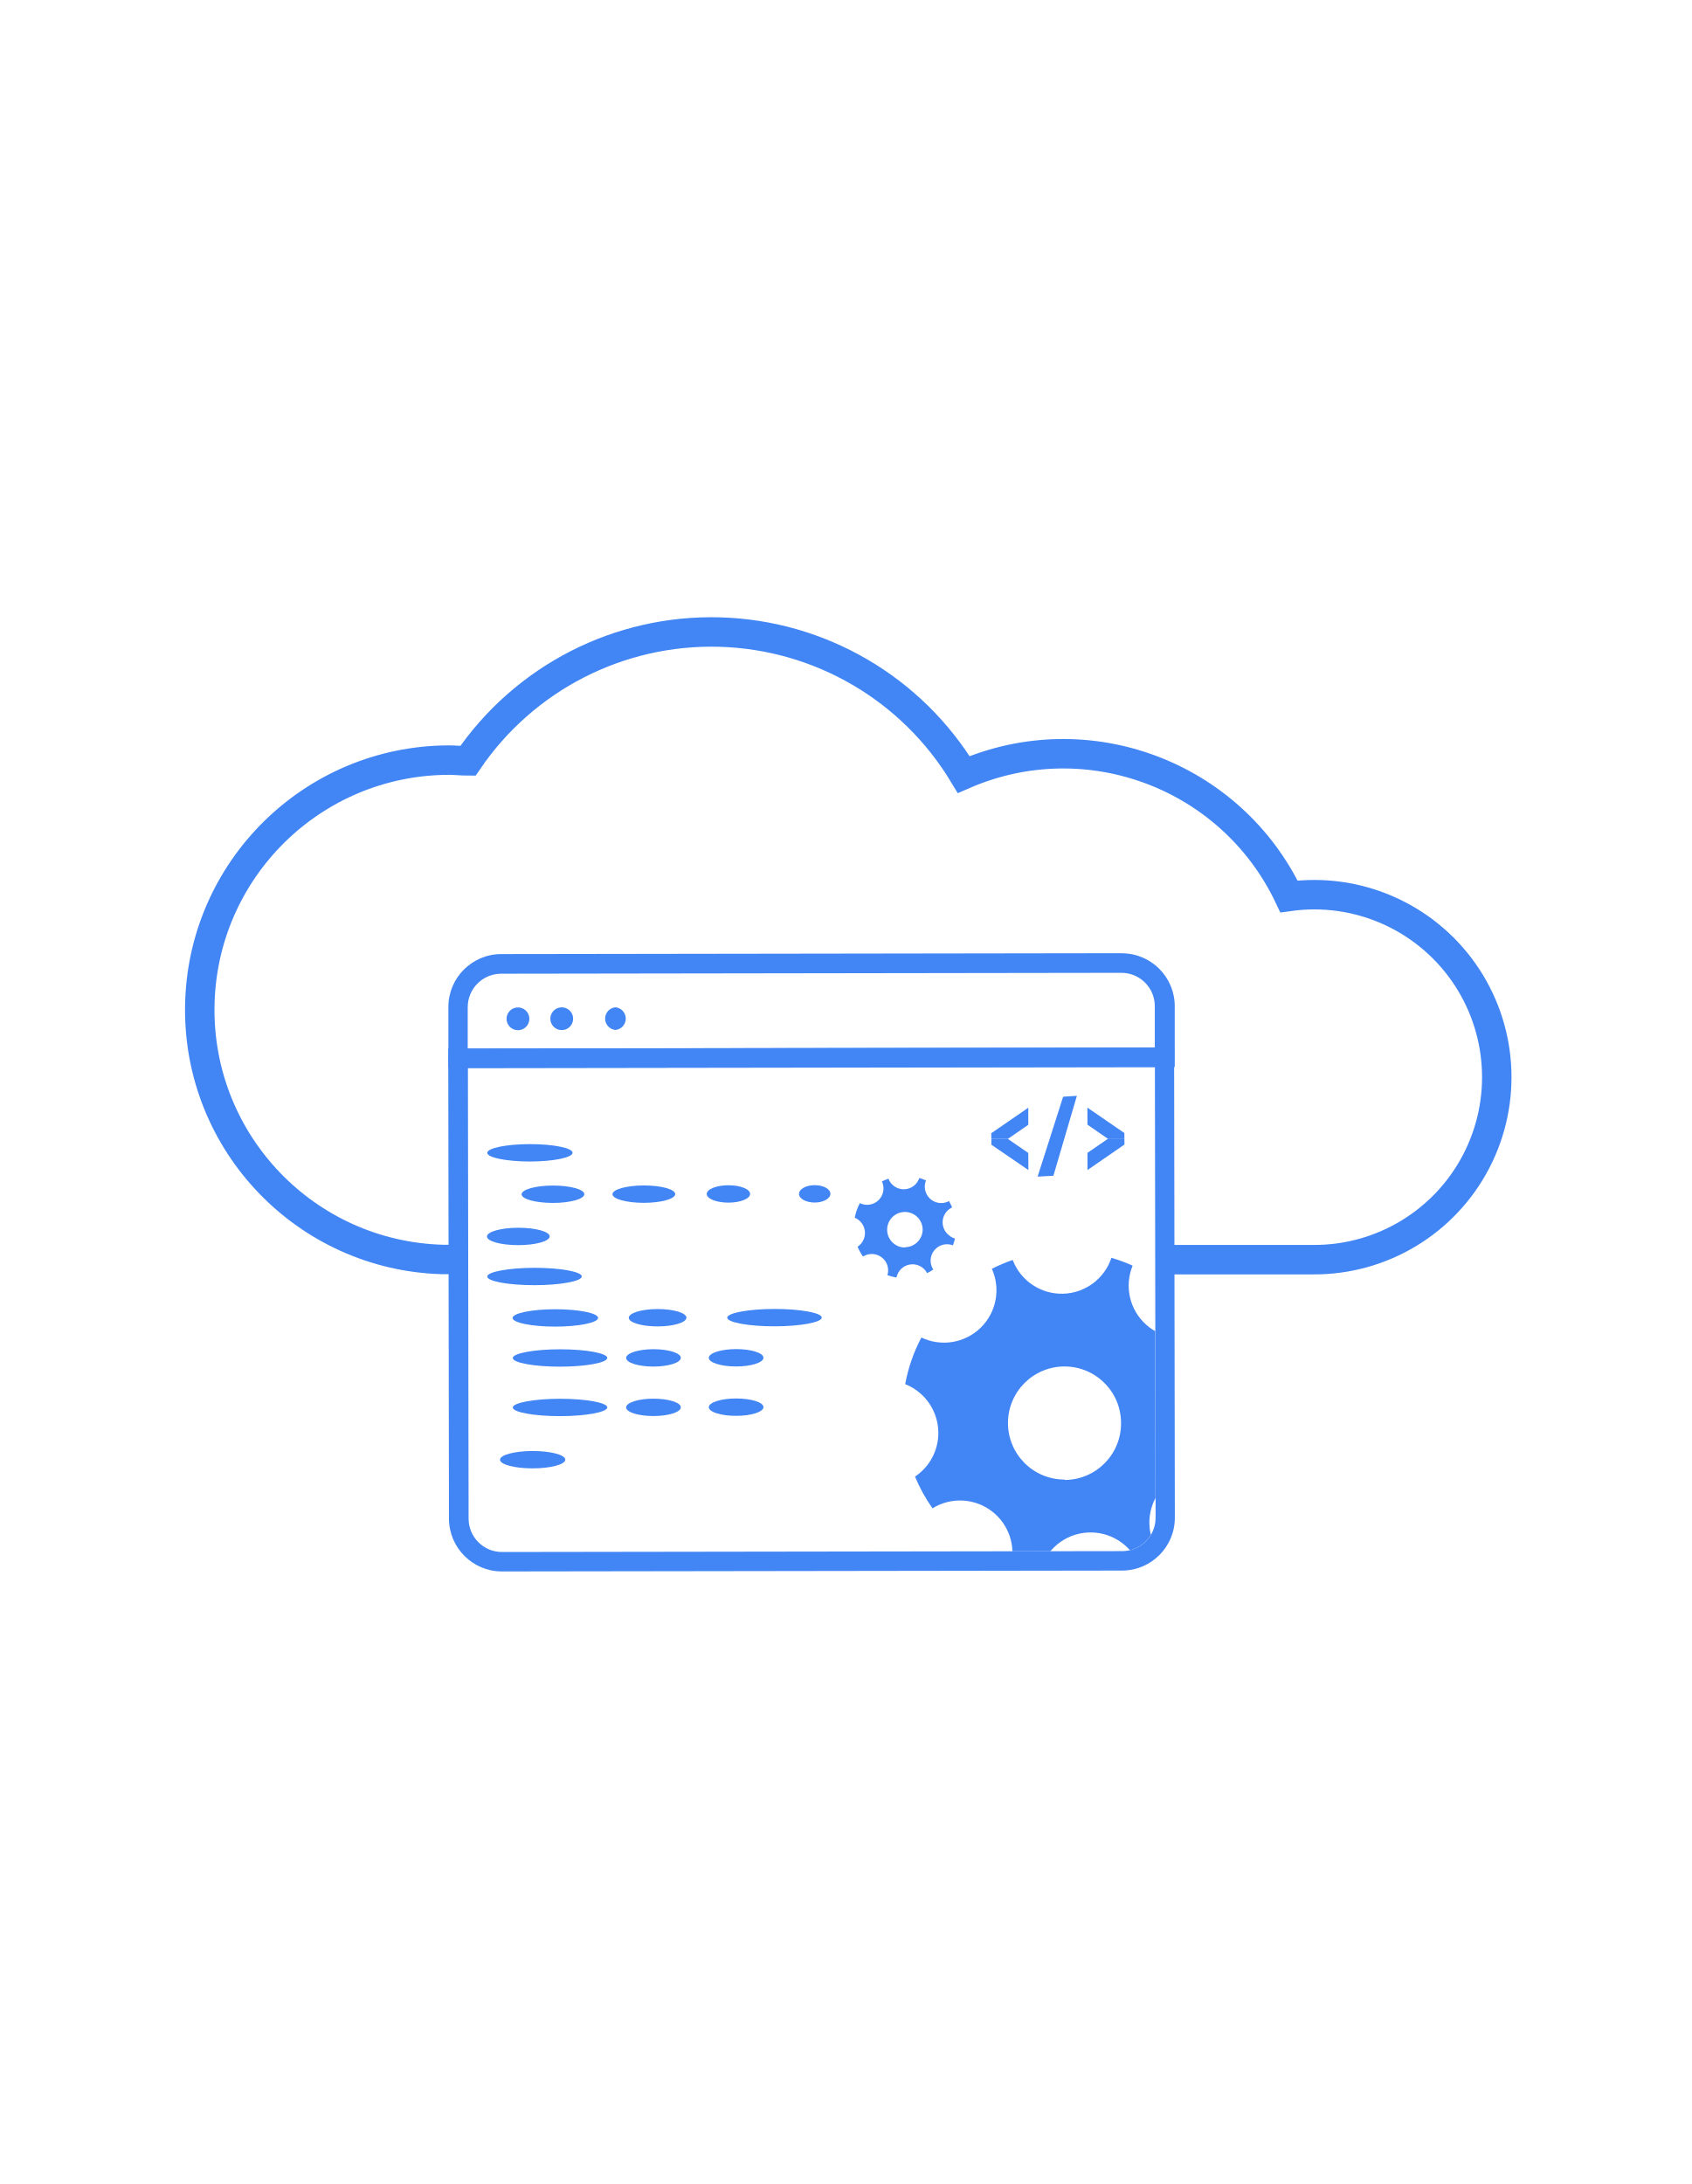
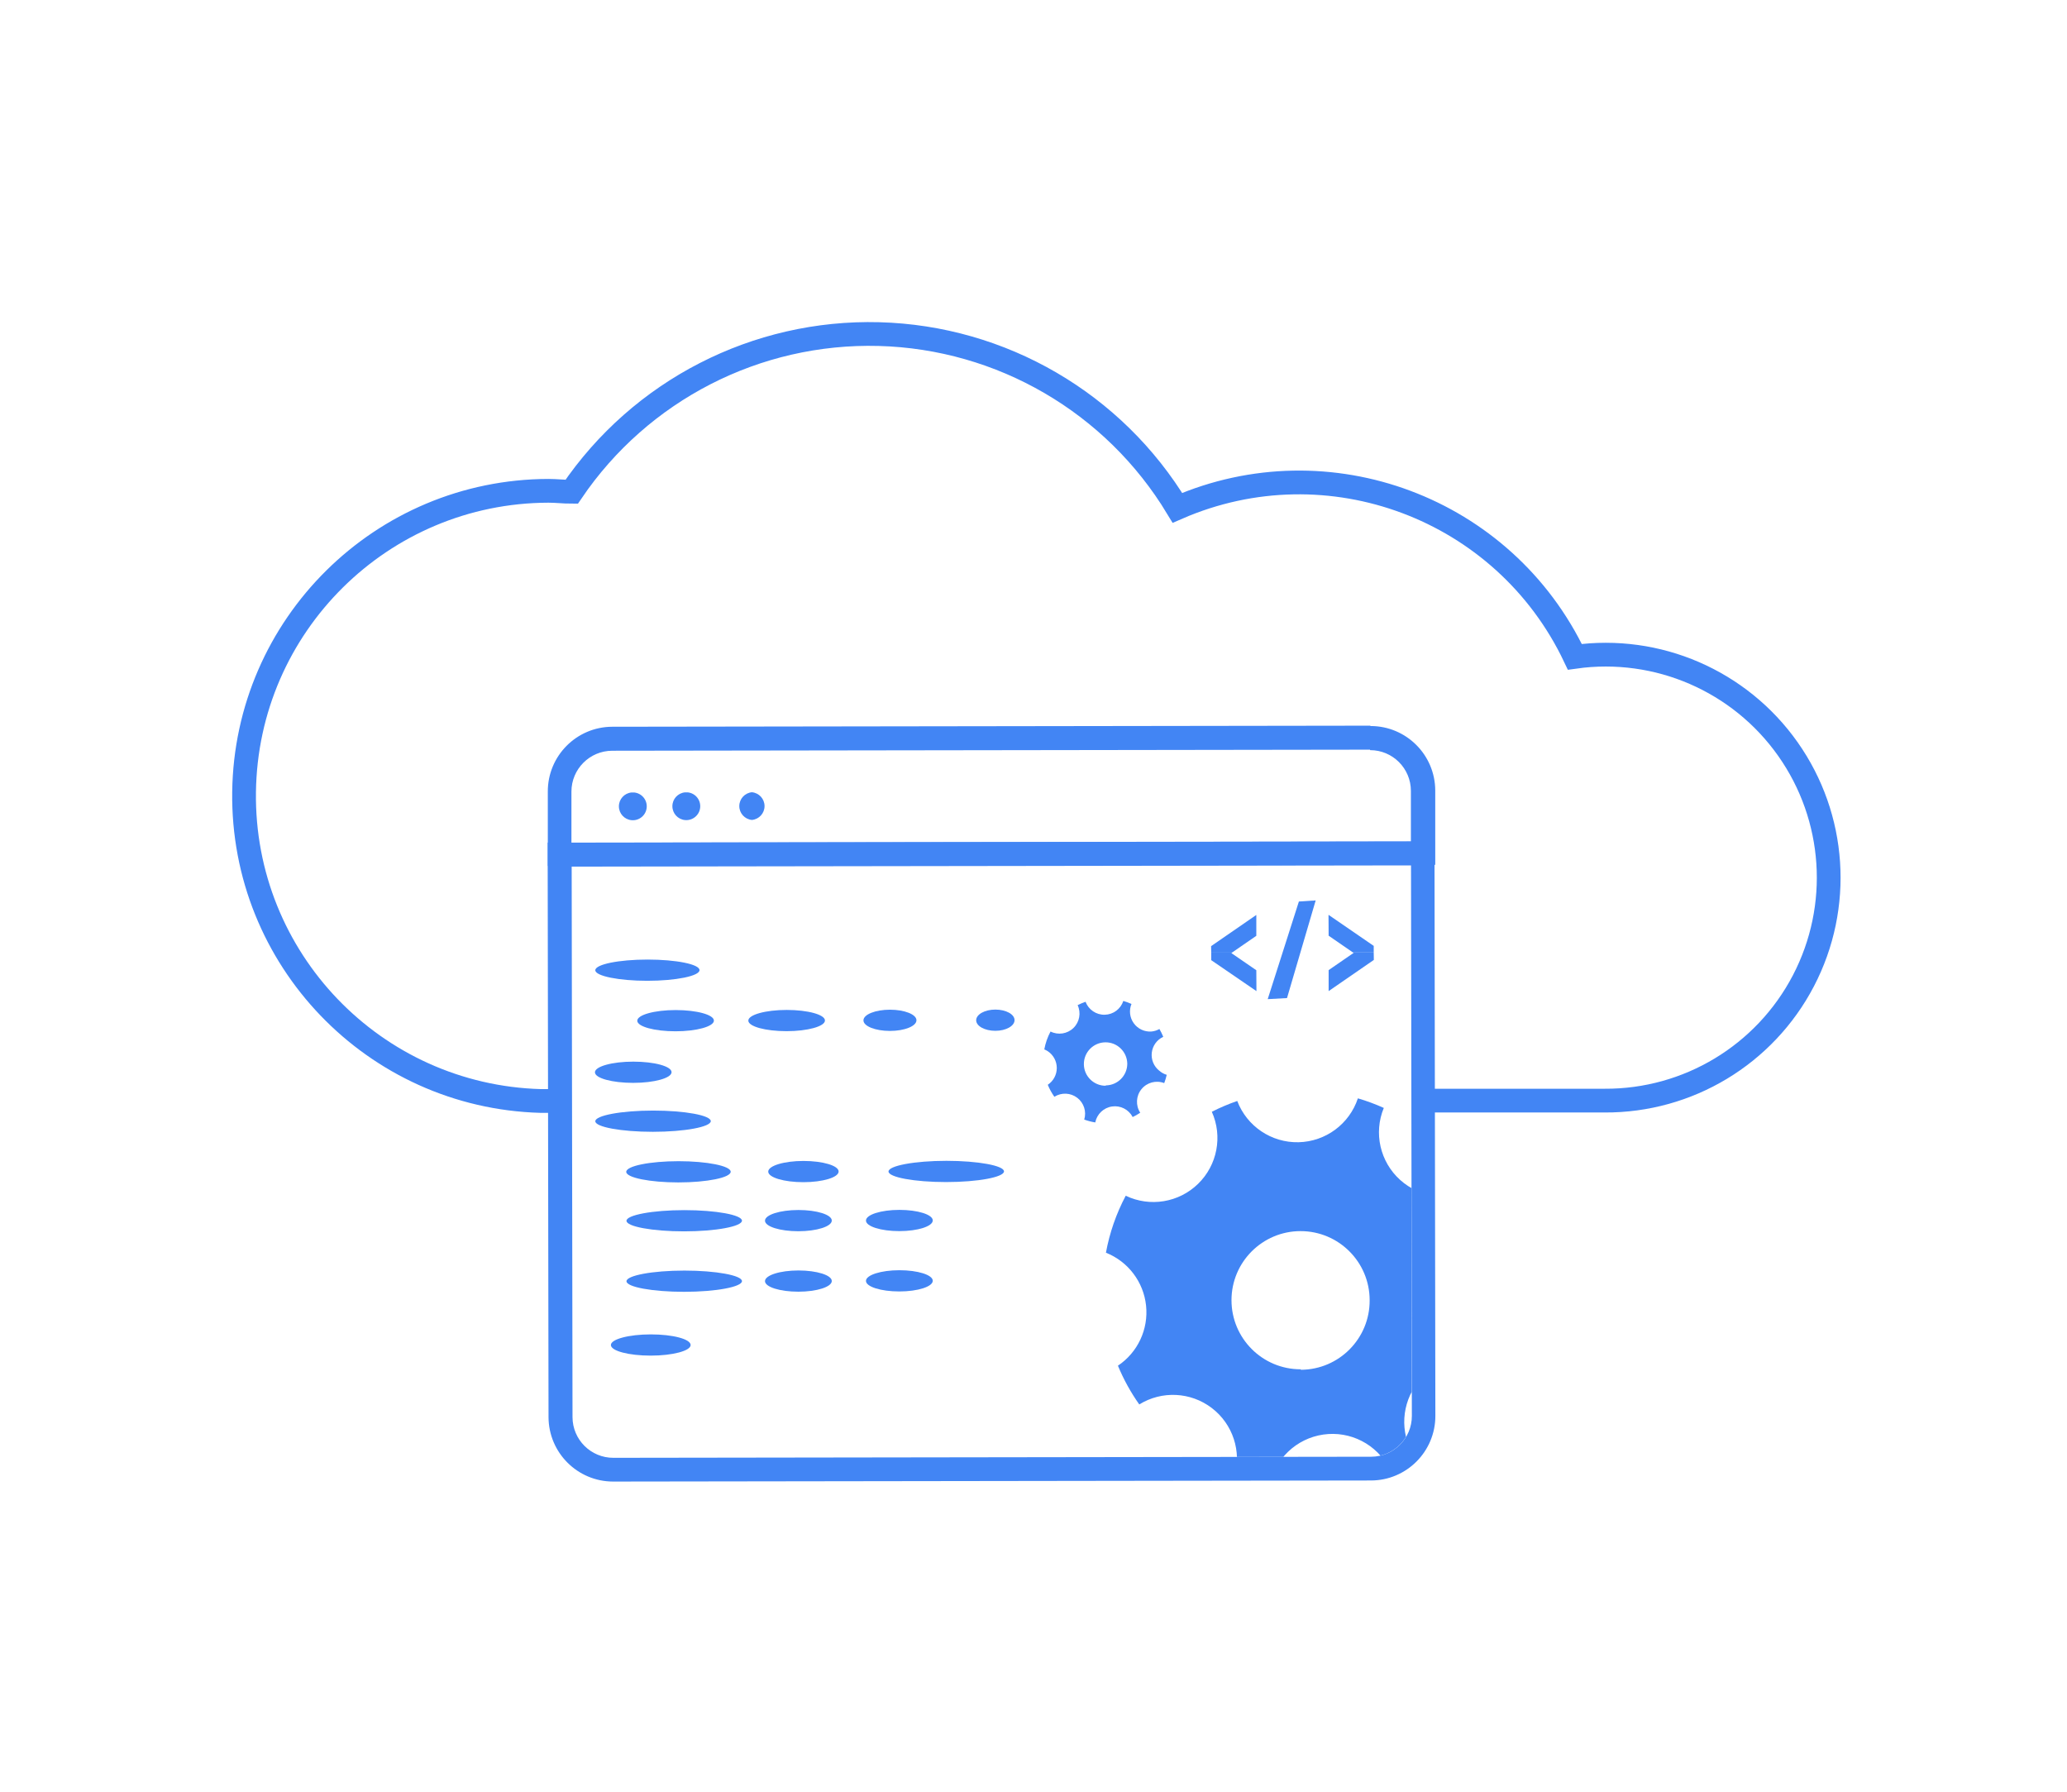
- <svg xmlns="http://www.w3.org/2000/svg" id="Layer_1" data-name="Layer 1" width="172.36" height="222.48" viewBox="0 0 172.36 222.48">
+ <svg xmlns="http://www.w3.org/2000/svg" id="Layer_1" data-name="Layer 1" width="172.36" height="149.36" viewBox="0 0 172.36 149.36">
  <defs>
-     <style>.cls-1,.cls-4{fill:none;}.cls-2{fill:#4285f4;}.cls-3{clip-path:url(#clip-path);}.cls-4{stroke:#4285f4;stroke-miterlimit:10;stroke-width:3px;}</style>
+     <style>.cls-1,.cls-4{fill:none;}.cls-2{fill:#4285f4;}.cls-3{clip-path:url(#clip-path);}.cls-4{stroke:#4285f4;stroke-miterlimit:10;stroke-width:1.98px;}</style>
    <clipPath id="clip-path">
-       <path class="cls-1" d="M47.66,108.8l.07,45.9a3.4,3.4,0,0,0,3.4,3.4h0l63.19-.09a3.4,3.4,0,0,0,3.4-3.4h0l-.07-45.9Z" />
+       <path class="cls-1" d="M47.66,72.24l.07,45.9a3.4,3.4,0,0,0,3.4,3.4h0l63.19-.09a3.4,3.4,0,0,0,3.4-3.4h0l-.07-45.9Z" />
    </clipPath>
  </defs>
-   <path class="cls-2" d="M114.25,99.1a3.4,3.4,0,0,1,3.4,3.4h0v4.22l-70,.1V102.6a3.41,3.41,0,0,1,3.4-3.41l63.19-.09h0m0-2h0l-63.19.09a5.39,5.39,0,0,0-5.37,5.39v6.2h2l70-.1h2v-6.2a5.39,5.39,0,0,0-5.38-5.37Z" />
-   <path class="cls-2" d="M117.66,108.7l.07,45.9a3.4,3.4,0,0,1-3.39,3.41h0l-63.19.09h0a3.4,3.4,0,0,1-3.41-3.39h0l-.07-45.9,70-.1m2-2h-2l-70,.1h-2v2l.07,45.9a5.39,5.39,0,0,0,5.38,5.37l63.2-.09a5.38,5.38,0,0,0,5.37-5.39h0l-.07-45.9v-2Z" />
-   <path class="cls-2" d="M52.66,102.63h0a1.16,1.16,0,0,0,0,2.31h0a1.16,1.16,0,1,0,.22-2.31Z" />
-   <path class="cls-2" d="M57.12,102.62h0a1.16,1.16,0,0,0,0,2.31h0a1.16,1.16,0,1,0,.22-2.31Z" />
-   <path class="cls-2" d="M62.7,102.61h0a1.16,1.16,0,0,0,0,2.31h0a1.16,1.16,0,0,0,0-2.31Z" />
-   <polygon class="cls-2" points="104.76 112.84 100.99 115.44 101 115.98 102.73 115.98 104.76 114.58 104.76 112.84 104.76 112.84" />
-   <polygon class="cls-2" points="102.73 115.98 101 115.98 101 116.61 104.77 119.19 104.76 117.45 102.68 116.02 102.73 115.98 102.73 115.98" />
-   <polygon class="cls-2" points="110.78 112.83 110.79 114.57 112.82 115.97 114.55 115.97 114.55 115.42 110.78 112.83 110.78 112.83" />
-   <polygon class="cls-2" points="114.55 115.97 112.82 115.97 112.88 116 110.79 117.44 110.79 119.19 114.56 116.59 114.55 115.97 114.55 115.97" />
-   <polygon class="cls-2" points="109.71 111.63 108.31 111.72 105.71 119.86 107.32 119.77 109.71 111.63 109.71 111.63" />
-   <path class="cls-2" d="M54,116.55h0c-2.4,0-4.36.4-4.36.89s2,.88,4.33.88h0c2.4,0,4.36-.4,4.36-.89S56.38,116.55,54,116.55Z" />
-   <path class="cls-2" d="M56.34,120.77h0c-1.76,0-3.2.4-3.2.89s1.43.88,3.19.88h0c1.76,0,3.2-.4,3.2-.89S58.1,120.77,56.34,120.77Z" />
-   <path class="cls-2" d="M52.81,125.07h0c-1.76,0-3.2.4-3.2.89s1.43.88,3.19.88h0c1.76,0,3.2-.4,3.2-.89S54.57,125.07,52.81,125.07Z" />
-   <path class="cls-2" d="M54.47,129.15h0c-2.66,0-4.83.41-4.83.89s2.16.88,4.8.88h0c2.66,0,4.83-.41,4.83-.89S57.11,129.15,54.47,129.15Z" />
-   <path class="cls-2" d="M56.59,133.37h0c-2.4,0-4.37.4-4.37.89s2,.88,4.34.88h0c2.4,0,4.37-.4,4.37-.89S58.93,133.37,56.59,133.37Z" />
-   <path class="cls-2" d="M67,133.35h0c-1.62,0-2.94.4-2.94.89s1.32.88,2.93.88h0c1.62,0,2.94-.4,2.94-.89S68.61,133.35,67,133.35Z" />
-   <path class="cls-2" d="M78.92,133.34h0c-2.66,0-4.83.41-4.83.89s2.16.88,4.8.88h0c2.66,0,4.83-.41,4.83-.89S81.56,133.34,78.92,133.34Z" />
-   <path class="cls-2" d="M57.07,137.45h0c-2.66,0-4.83.41-4.83.89s2.16.88,4.8.88h0c2.66,0,4.83-.41,4.83-.89S59.71,137.45,57.07,137.45Z" />
-   <path class="cls-2" d="M66.58,137.44h0c-1.54,0-2.79.4-2.79.89s1.25.88,2.78.88h0c1.54,0,2.79-.4,2.79-.89S68.11,137.44,66.58,137.44Z" />
-   <path class="cls-2" d="M75,137.43h0c-1.54,0-2.79.4-2.79.89s1.25.88,2.78.88h0c1.54,0,2.79-.4,2.79-.89S76.53,137.43,75,137.43Z" />
-   <path class="cls-2" d="M57.07,142.49h0c-2.66,0-4.83.41-4.83.89s2.16.88,4.8.88h0c2.66,0,4.83-.41,4.83-.89S59.71,142.49,57.07,142.49Z" />
-   <path class="cls-2" d="M54.27,147.81h0c-1.83,0-3.34.4-3.33.89s1.49.88,3.32.88h0c1.83,0,3.34-.4,3.33-.89S56.1,147.81,54.27,147.81Z" />
-   <path class="cls-2" d="M66.58,142.48h0c-1.54,0-2.79.4-2.79.89s1.25.88,2.78.88h0c1.54,0,2.79-.4,2.79-.89S68.11,142.48,66.58,142.48Z" />
-   <path class="cls-2" d="M75,142.46h0c-1.54,0-2.79.4-2.79.89s1.25.88,2.78.88h0c1.54,0,2.79-.4,2.79-.89S76.53,142.46,75,142.46Z" />
-   <path class="cls-2" d="M65.6,120.76h0c-1.76,0-3.2.4-3.2.89s1.43.88,3.19.88h0c1.76,0,3.2-.4,3.2-.89S67.36,120.76,65.6,120.76Z" />
-   <path class="cls-2" d="M74.21,120.74h0c-1.22,0-2.21.4-2.21.89s1,.88,2.21.88h0c1.22,0,2.21-.4,2.21-.89S75.42,120.74,74.21,120.74Z" />
-   <path class="cls-2" d="M83,120.73h0c-.88,0-1.6.4-1.6.89s.72.88,1.6.88h0c.88,0,1.6-.4,1.6-.89S83.88,120.73,83,120.73Z" />
+   <path class="cls-2" d="M114.25,62.54a3.4,3.4,0,0,1,3.4,3.4h0v4.22l-70,.1V66a3.41,3.41,0,0,1,3.4-3.41l63.19-.09h0m0-2h0l-63.19.09A5.39,5.39,0,0,0,45.68,66v6.2h2l70-.1h2v-6.2a5.39,5.39,0,0,0-5.38-5.37Z" />
+   <path class="cls-2" d="M117.66,72.14l.07,45.9a3.4,3.4,0,0,1-3.39,3.41h0l-63.19.09h0a3.4,3.4,0,0,1-3.41-3.39h0l-.07-45.9,70-.1m2-2h-2l-70,.1h-2v2l.07,45.9a5.39,5.39,0,0,0,5.38,5.37l63.2-.09a5.38,5.38,0,0,0,5.37-5.39h0l-.07-45.9v-2Z" />
+   <path class="cls-2" d="M52.66,66.07h0a1.16,1.16,0,0,0,0,2.31h0a1.16,1.16,0,1,0,.22-2.31Z" />
+   <path class="cls-2" d="M57.12,66.06h0a1.16,1.16,0,0,0,0,2.31h0a1.16,1.16,0,1,0,.22-2.31Z" />
+   <path class="cls-2" d="M62.7,66.05h0a1.16,1.16,0,0,0,0,2.31h0a1.16,1.16,0,0,0,0-2.31Z" />
+   <polygon class="cls-2" points="104.76 76.28 100.99 78.88 101 79.42 102.73 79.42 104.76 78.02 104.76 76.28 104.76 76.28" />
+   <polygon class="cls-2" points="102.73 79.42 101 79.42 101 80.05 104.77 82.63 104.76 80.89 102.68 79.46 102.73 79.42 102.73 79.42" />
+   <polygon class="cls-2" points="110.78 76.27 110.79 78.01 112.82 79.41 114.55 79.41 114.55 78.86 110.78 76.27 110.78 76.27" />
+   <polygon class="cls-2" points="114.55 79.41 112.82 79.41 112.88 79.44 110.79 80.88 110.79 82.63 114.56 80.03 114.55 79.41 114.55 79.41" />
+   <polygon class="cls-2" points="109.71 75.07 108.31 75.16 105.71 83.3 107.32 83.21 109.71 75.07 109.71 75.07" />
+   <path class="cls-2" d="M54,80h0c-2.4,0-4.36.4-4.36.89s2,.88,4.33.88h0c2.4,0,4.36-.4,4.36-.89S56.38,80,54,80Z" />
+   <path class="cls-2" d="M56.34,84.21h0c-1.76,0-3.2.4-3.2.89s1.43.88,3.19.88h0c1.76,0,3.2-.4,3.2-.89S58.1,84.21,56.34,84.21Z" />
+   <path class="cls-2" d="M52.81,88.51h0c-1.76,0-3.2.4-3.2.89s1.43.88,3.19.88h0c1.76,0,3.2-.4,3.2-.89S54.57,88.51,52.81,88.51Z" />
+   <path class="cls-2" d="M54.47,92.59h0c-2.66,0-4.83.41-4.83.89s2.16.88,4.8.88h0c2.66,0,4.83-.41,4.83-.89S57.11,92.59,54.47,92.59Z" />
+   <path class="cls-2" d="M56.59,96.81h0c-2.4,0-4.37.4-4.37.89s2,.88,4.34.88h0c2.4,0,4.37-.4,4.37-.89S58.93,96.81,56.59,96.81Z" />
+   <path class="cls-2" d="M67,96.79h0c-1.62,0-2.94.4-2.94.89s1.32.88,2.93.88h0c1.62,0,2.94-.4,2.94-.89S68.61,96.79,67,96.79Z" />
+   <path class="cls-2" d="M78.92,96.78h0c-2.66,0-4.83.41-4.83.89s2.16.88,4.8.88h0c2.66,0,4.83-.41,4.83-.89S81.56,96.78,78.92,96.78Z" />
+   <path class="cls-2" d="M57.07,100.89h0c-2.66,0-4.83.41-4.83.89s2.16.88,4.8.88h0c2.66,0,4.83-.41,4.83-.89S59.71,100.89,57.07,100.89Z" />
+   <path class="cls-2" d="M66.58,100.88h0c-1.54,0-2.79.4-2.79.89s1.25.88,2.78.88h0c1.54,0,2.79-.4,2.79-.89S68.11,100.88,66.58,100.88Z" />
+   <path class="cls-2" d="M75,100.87h0c-1.54,0-2.79.4-2.79.89s1.25.88,2.78.88h0c1.54,0,2.79-.4,2.79-.89S76.53,100.87,75,100.87Z" />
+   <path class="cls-2" d="M57.07,105.93h0c-2.66,0-4.83.41-4.83.89s2.16.88,4.8.88h0c2.66,0,4.83-.41,4.83-.89S59.71,105.93,57.07,105.93Z" />
+   <path class="cls-2" d="M54.27,111.25h0c-1.83,0-3.34.4-3.33.89s1.49.88,3.32.88h0c1.83,0,3.34-.4,3.33-.89S56.1,111.25,54.27,111.25Z" />
+   <path class="cls-2" d="M66.58,105.92h0c-1.54,0-2.79.4-2.79.89s1.25.88,2.78.88h0c1.54,0,2.79-.4,2.79-.89S68.11,105.92,66.58,105.92Z" />
+   <path class="cls-2" d="M75,105.9h0c-1.54,0-2.79.4-2.79.89s1.25.88,2.78.88h0c1.54,0,2.79-.4,2.79-.89S76.53,105.9,75,105.9Z" />
+   <path class="cls-2" d="M65.6,84.2h0c-1.76,0-3.2.4-3.2.89s1.43.88,3.19.88h0c1.76,0,3.2-.4,3.2-.89S67.36,84.2,65.6,84.2Z" />
+   <path class="cls-2" d="M74.21,84.18h0c-1.22,0-2.21.4-2.21.89s1,.88,2.21.88h0c1.22,0,2.21-.4,2.21-.89S75.42,84.18,74.21,84.18Z" />
+   <path class="cls-2" d="M83,84.17h0c-.88,0-1.6.4-1.6.89s.72.88,1.6.88h0c.88,0,1.6-.4,1.6-.89S83.88,84.17,83,84.17Z" />
  <g class="cls-3">
-     <path class="cls-2" d="M122.67,146.72a5.34,5.34,0,0,1,1.2-9,16.56,16.56,0,0,0-1-2.06,5.34,5.34,0,0,1-7.48-6.73,16.57,16.57,0,0,0-2.16-.8,5.34,5.34,0,0,1-10.06.22,16.58,16.58,0,0,0-2.12.9,5.34,5.34,0,0,1-7.18,7A16.48,16.48,0,0,0,92.22,141a5.35,5.35,0,0,1,1,9.42A16.48,16.48,0,0,0,95,153.65a5.34,5.34,0,0,1,7.93,6.05,16.48,16.48,0,0,0,2.93.76,5.34,5.34,0,0,1,10-1.45,16.63,16.63,0,0,0,2-1.15A5.34,5.34,0,0,1,124,150a16.5,16.5,0,0,0,.67-2.21A5.32,5.32,0,0,1,122.67,146.72Zm-14.22,4a5.76,5.76,0,1,1,5.76-5.76h0a5.76,5.76,0,0,1-5.72,5.8h0Z" />
-     <path class="cls-2" d="M96.66,125.82A1.67,1.67,0,0,1,97,123a5.21,5.21,0,0,0-.32-.65,1.65,1.65,0,0,1-.69.2,1.67,1.67,0,0,1-1.65-2.3,5.08,5.08,0,0,0-.68-.25,1.67,1.67,0,0,1-3.15.07,5.19,5.19,0,0,0-.66.28,1.67,1.67,0,0,1-2.25,2.21,5.17,5.17,0,0,0-.52,1.49,1.71,1.71,0,0,1,.29.15,1.68,1.68,0,0,1,0,2.8,5.17,5.17,0,0,0,.55,1,1.67,1.67,0,0,1,2.49,1.9,5.13,5.13,0,0,0,.92.24,1.67,1.67,0,0,1,3.12-.45,5.21,5.21,0,0,0,.63-.36,1.67,1.67,0,0,1,2-2.47,5.17,5.17,0,0,0,.21-.69A1.66,1.66,0,0,1,96.66,125.82Zm-4.45,1.26A1.81,1.81,0,1,1,94,125.25s0,0,0,0a1.81,1.81,0,0,1-1.8,1.8Z" />
+     <path class="cls-2" d="M122.67,110.16a5.34,5.34,0,0,1,1.2-9,16.56,16.56,0,0,0-1-2.06,5.34,5.34,0,0,1-7.48-6.73,16.57,16.57,0,0,0-2.16-.8,5.34,5.34,0,0,1-10.06.22,16.58,16.58,0,0,0-2.12.9,5.34,5.34,0,0,1-7.18,7,16.48,16.48,0,0,0-1.65,4.75,5.35,5.35,0,0,1,1,9.42A16.48,16.48,0,0,0,95,117.09a5.34,5.34,0,0,1,7.93,6.05,16.48,16.48,0,0,0,2.93.76,5.34,5.34,0,0,1,10-1.45,16.63,16.63,0,0,0,2-1.15,5.34,5.34,0,0,1,6.14-7.86,16.5,16.5,0,0,0,.67-2.21A5.32,5.32,0,0,1,122.67,110.16Zm-14.22,4a5.76,5.76,0,1,1,5.76-5.76h0a5.76,5.76,0,0,1-5.72,5.8h0Z" />
+     <path class="cls-2" d="M96.66,89.26A1.67,1.67,0,0,1,97,86.44a5.21,5.21,0,0,0-.32-.65A1.65,1.65,0,0,1,96,86a1.67,1.67,0,0,1-1.65-2.3,5.08,5.08,0,0,0-.68-.25,1.67,1.67,0,0,1-3.15.07,5.19,5.19,0,0,0-.66.28A1.67,1.67,0,0,1,87.6,86a5.17,5.17,0,0,0-.52,1.49,1.71,1.71,0,0,1,.29.15,1.68,1.68,0,0,1,0,2.8,5.17,5.17,0,0,0,.55,1,1.67,1.67,0,0,1,2.49,1.9,5.13,5.13,0,0,0,.92.24,1.67,1.67,0,0,1,3.12-.45,5.21,5.21,0,0,0,.63-.36,1.67,1.67,0,0,1,2-2.47,5.17,5.17,0,0,0,.21-.69A1.66,1.66,0,0,1,96.66,89.26Zm-4.45,1.26A1.81,1.81,0,1,1,94,88.69s0,0,0,0a1.81,1.81,0,0,1-1.8,1.8Z" />
  </g>
-   <path class="cls-4" d="M118.56,128.32H133.8a18.59,18.59,0,1,0-2.48-37A25.45,25.45,0,0,0,98.18,78.9a30,30,0,0,0-50.51-1.39c-.64,0-1.28-.08-1.94-.08a25.44,25.44,0,0,0-.65,50.87H46.5" />
+   <path class="cls-4" d="M118.56,91.76H133.8a18.59,18.59,0,1,0-2.48-37A25.45,25.45,0,0,0,98.18,42.34,30,30,0,0,0,47.67,41c-.64,0-1.28-.08-1.94-.08a25.44,25.44,0,0,0-.65,50.87H46.5" />
</svg>
